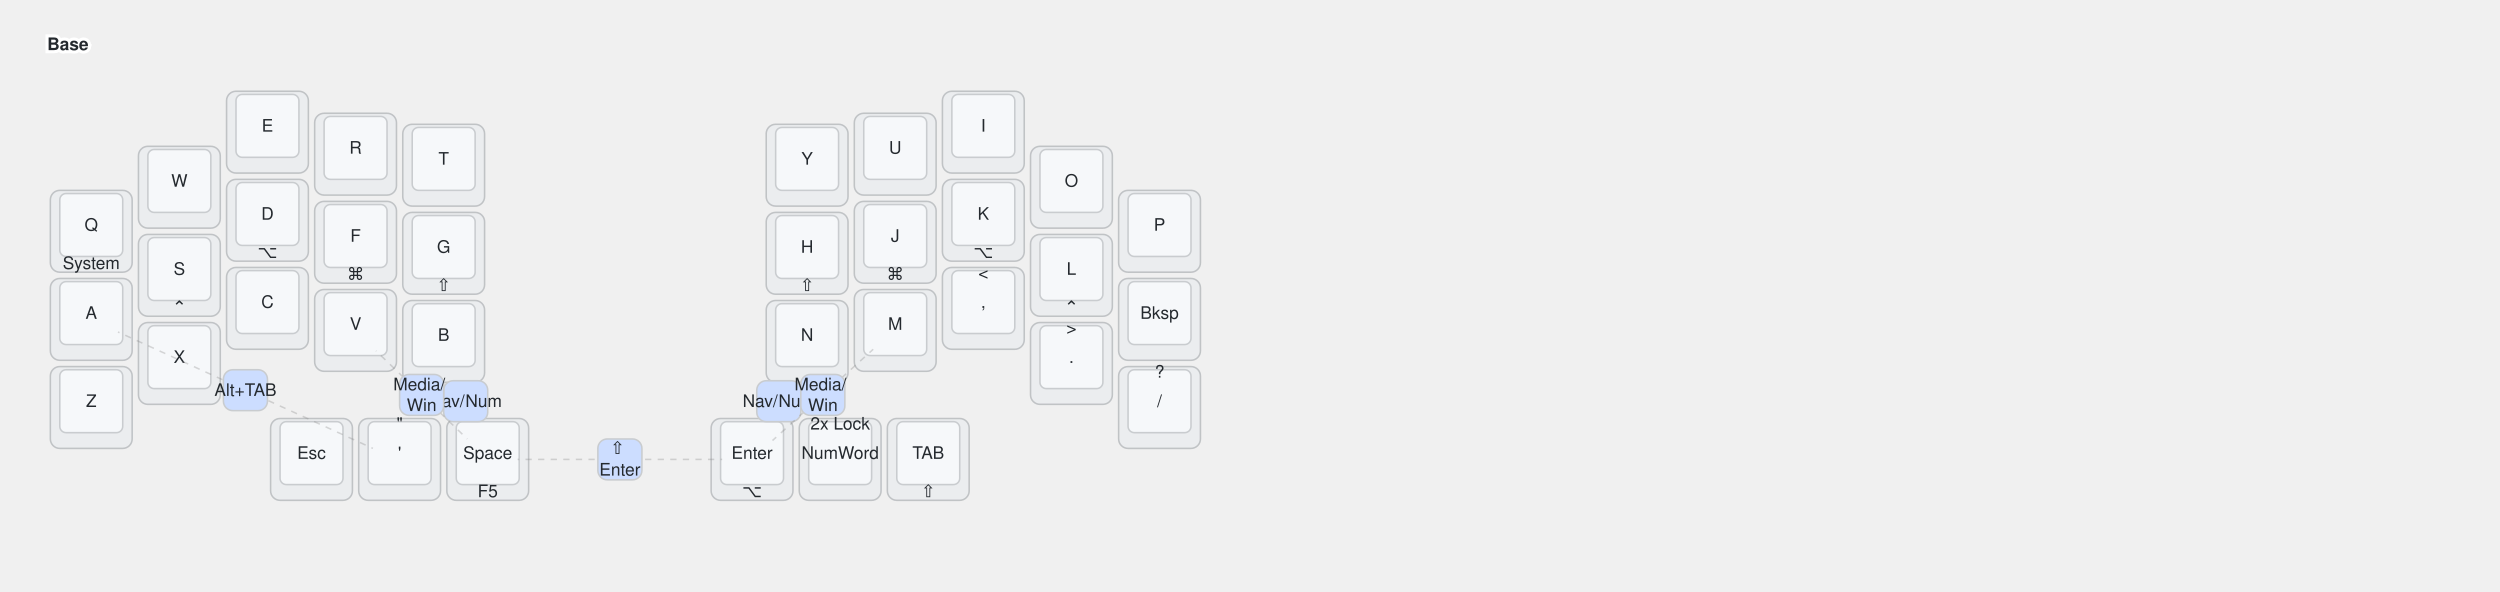
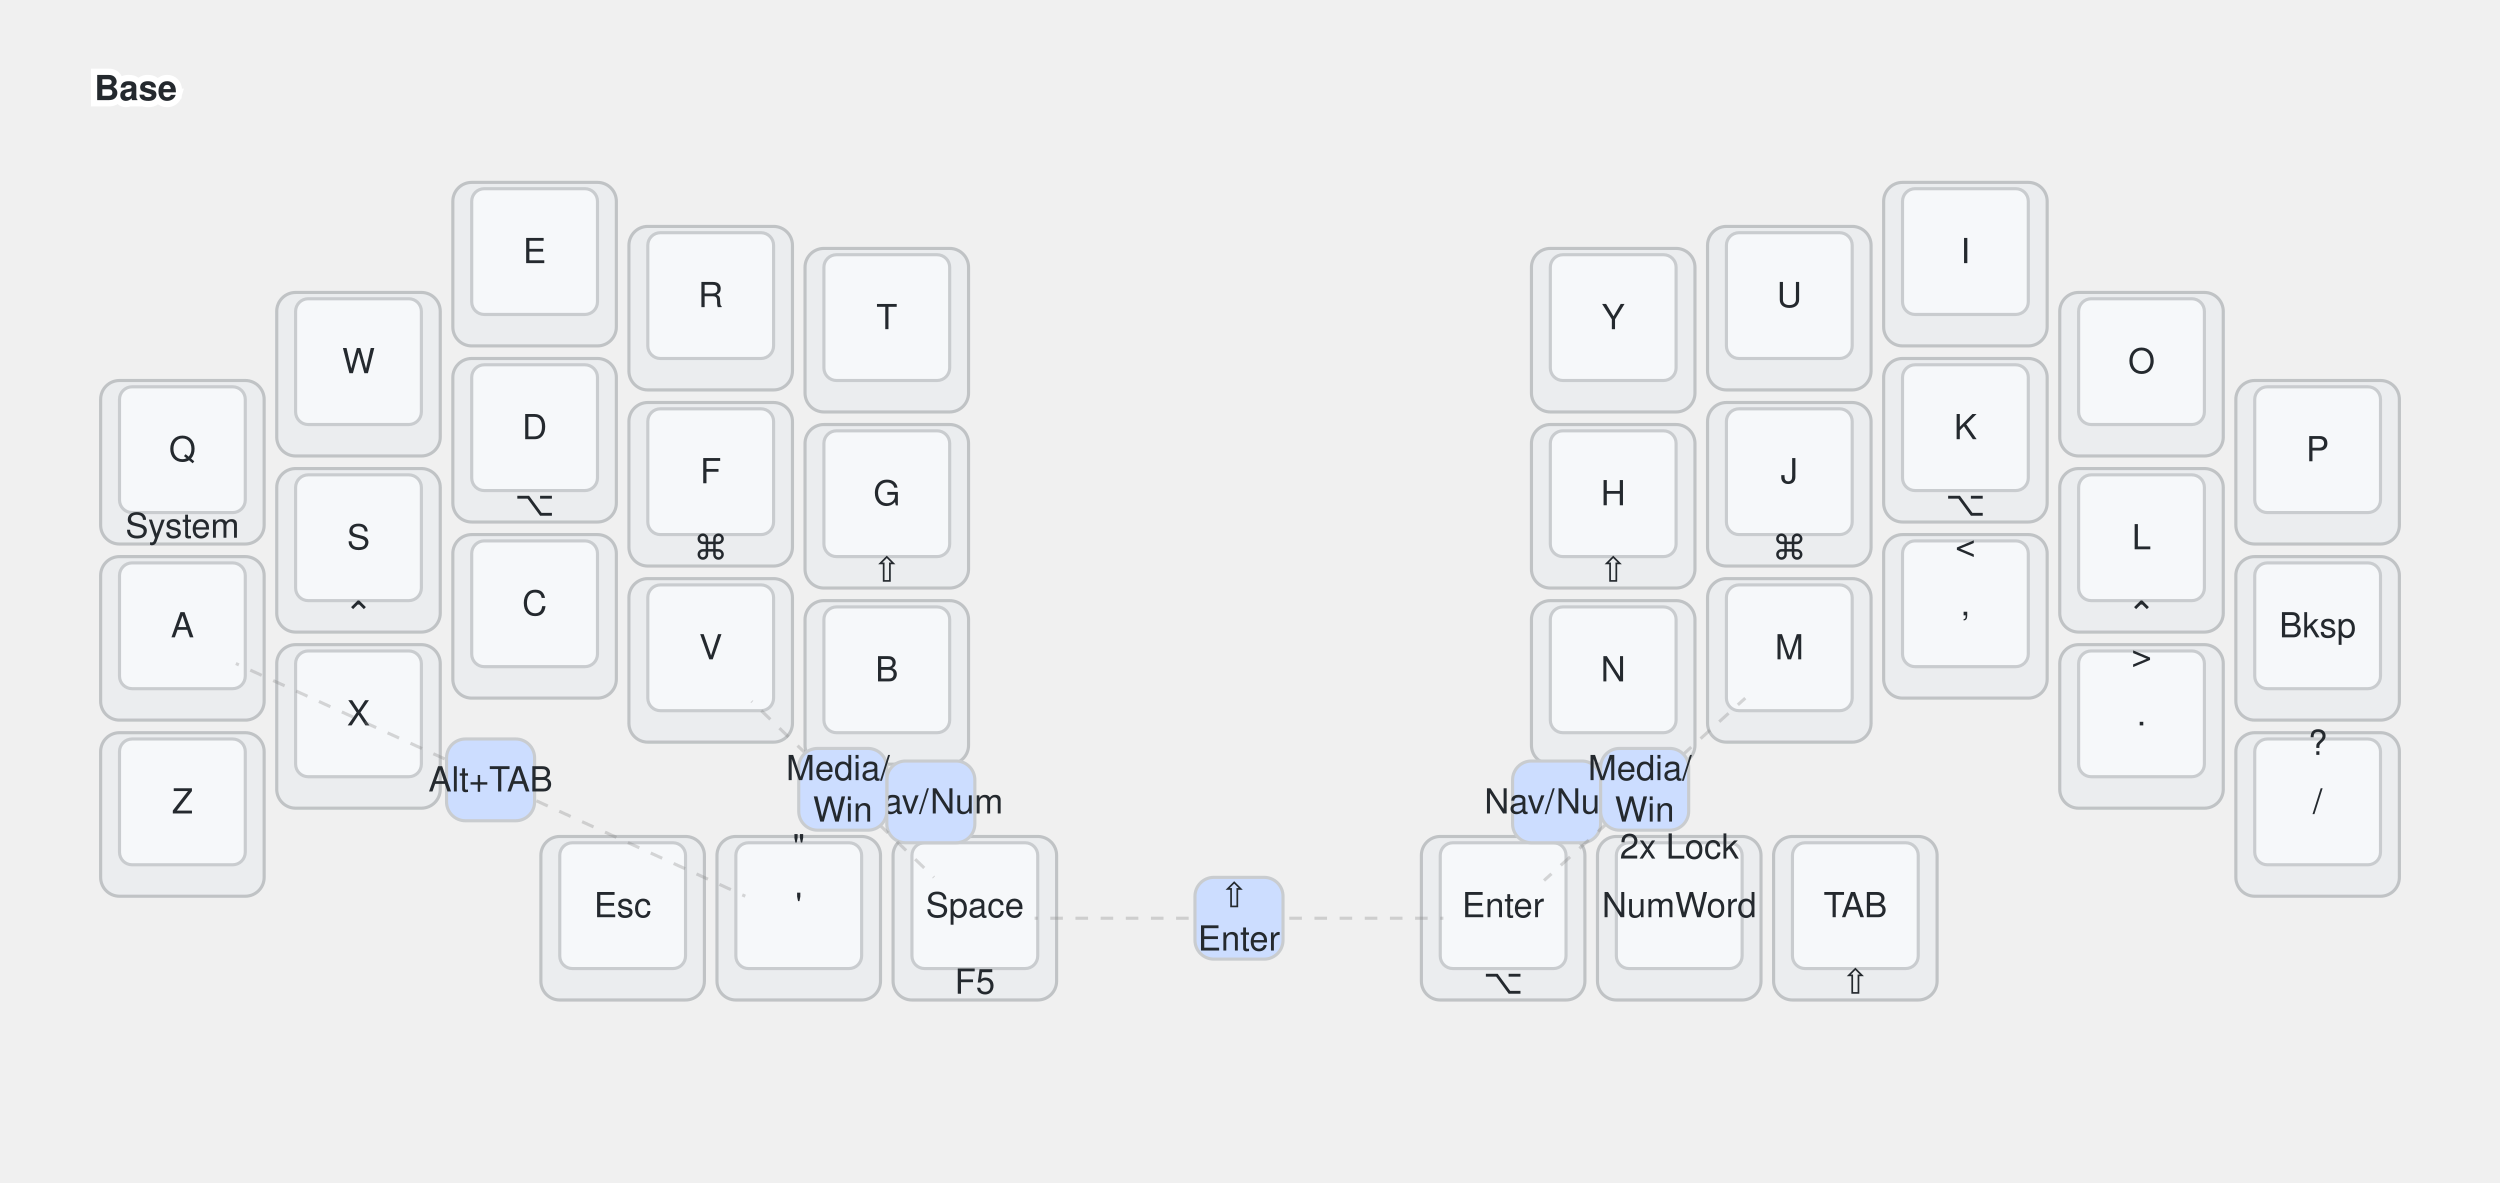
- <svg xmlns="http://www.w3.org/2000/svg" viewBox="0 0 1589 376" class="keymap">
+ <svg xmlns="http://www.w3.org/2000/svg" width="1590" height="752" viewBox="0 0 795 376" class="keymap">
  <style>/* inherit to force styles through use tags */
svg path {
    fill: inherit;
}

/* font and background color specifications */
svg.keymap {
    font-family: SFMono-Regular,Consolas,Liberation Mono,Menlo,monospace;
    font-size: 14px;
    font-kerning: normal;
    text-rendering: optimizeLegibility;
    fill: #24292e;
}

/* default key styling */
rect.key {
    fill: #f6f8fa;
}

rect.key, rect.combo {
    stroke: #c9cccf;
    stroke-width: 1;
}

/* default key side styling, only used is draw_key_sides is set */
rect.side {
    filter: brightness(90%);
}

/* color accent for combo boxes */
rect.combo, rect.combo-separate {
    fill: #cdf;
}

/* color accent for held keys */
rect.held, rect.combo.held {
    fill: #fdd;
}

/* color accent for ghost (optional) keys */
rect.ghost, rect.combo.ghost {
    stroke-dasharray: 4, 4;
    stroke-width: 2;
}

text {
    text-anchor: middle;
    dominant-baseline: middle;
}

/* styling for layer labels */
text.label {
    font-weight: bold;
    text-anchor: start;
    stroke: white;
    stroke-width: 4;
    paint-order: stroke;
}

/* styling for optional footer */
text.footer {
    text-anchor: end;
    dominant-baseline: auto;
    stroke: white;
    stroke-width: 4;
    paint-order: stroke;
}

/* styling for combo tap, and key non-tap label text */
- text.combo, text.hold, text.shifted, text.left, text.right, text.tl, text.tr, text.bl, text.br {
+ text.combo, text.hold, text.shifted, text.left, text.right {
    font-size: 11px;
}

- text.hold, text.bl, text.br {
+ text.hold {
    text-anchor: middle;
    dominant-baseline: auto;
}

- text.shifted, text.tl, text.tr {
+ text.shifted {
    text-anchor: middle;
    dominant-baseline: hanging;
}

- text.left, text.tl, text.bl {
+ text.left {
    text-anchor: start;
}

- text.right, text.tr, text.br {
+ text.right {
    text-anchor: end;
}

text.layer-activator {
    text-decoration: underline;
}

/* styling for hold/shifted label text in combo box */
text.combo.hold, text.combo.shifted, text.combo.left, text.combo.right {
    font-size: 8px;
}

/* lighter symbol for transparent keys */
text.trans {
    fill: #7b7e81;
}

/* styling for combo dendrons */
path.combo {
    stroke-width: 1;
    stroke: gray;
    fill: none;
}

/* Start Tabler Icons Cleanup */
/* cannot use height/width with glyphs */
.icon-tabler &gt; path {
    fill: inherit;
    stroke: inherit;
    stroke-width: 2;
}
/* hide tabler's default box */
.icon-tabler &gt; path[stroke="none"][fill="none"] {
    visibility: hidden;
}
/* End Tabler Icons Cleanup */

@media (prefers-color-scheme: dark) {
svg.keymap { fill: #d1d6db; }
rect.key { fill: #3f4750; }
rect.key, rect.combo { stroke: #60666c; }
rect.combo, rect.combo-separate { fill: #1f3d7a; }
rect.held, rect.combo.held { fill: #854747; }
text.label, text.footer { stroke: black; }
text.trans { fill: #7e8184; }
path.combo { stroke: #7f7f7f; }

}
svg.keymap {
  font-family: Helvetica Neue, Helvetica, Arial, sans-serif;
  font-size: 11px;
}
path.combo {
  stroke-dasharray: 4, 4;
  stroke-opacity: 0.3;
}
.trans.tap, .ghost.tap {
  opacity: 0.4;
}
</style>
  <g transform="translate(30, 0)" class="layer-Base">
    <text x="0" y="28" class="label" id="Base">Base</text>
    <g transform="translate(0, 56)">
      <g transform="translate(28, 91)" class="key keypos-0">
        <rect rx="6" ry="6" x="-26" y="-26" width="52" height="52" class="key side" />
        <rect rx="4" ry="4" x="-20" y="-24" width="40" height="40" class="key" />
        <text x="0" y="-4" class="key tap">Q</text>
        <text x="0" y="24" class="key hold">System</text>
      </g>
      <g transform="translate(84, 63)" class="key keypos-1">
        <rect rx="6" ry="6" x="-26" y="-26" width="52" height="52" class="key side" />
        <rect rx="4" ry="4" x="-20" y="-24" width="40" height="40" class="key" />
        <text x="0" y="-4" class="key tap">W</text>
      </g>
      <g transform="translate(140, 28)" class="key keypos-2">
        <rect rx="6" ry="6" x="-26" y="-26" width="52" height="52" class="key side" />
        <rect rx="4" ry="4" x="-20" y="-24" width="40" height="40" class="key" />
        <text x="0" y="-4" class="key tap">E</text>
      </g>
      <g transform="translate(196, 42)" class="key keypos-3">
        <rect rx="6" ry="6" x="-26" y="-26" width="52" height="52" class="key side" />
        <rect rx="4" ry="4" x="-20" y="-24" width="40" height="40" class="key" />
        <text x="0" y="-4" class="key tap">R</text>
      </g>
      <g transform="translate(252, 49)" class="key keypos-4">
        <rect rx="6" ry="6" x="-26" y="-26" width="52" height="52" class="key side" />
        <rect rx="4" ry="4" x="-20" y="-24" width="40" height="40" class="key" />
        <text x="0" y="-4" class="key tap">T</text>
      </g>
      <g transform="translate(483, 49)" class="key keypos-5">
        <rect rx="6" ry="6" x="-26" y="-26" width="52" height="52" class="key side" />
        <rect rx="4" ry="4" x="-20" y="-24" width="40" height="40" class="key" />
        <text x="0" y="-4" class="key tap">Y</text>
      </g>
      <g transform="translate(539, 42)" class="key keypos-6">
        <rect rx="6" ry="6" x="-26" y="-26" width="52" height="52" class="key side" />
        <rect rx="4" ry="4" x="-20" y="-24" width="40" height="40" class="key" />
        <text x="0" y="-4" class="key tap">U</text>
      </g>
      <g transform="translate(595, 28)" class="key keypos-7">
        <rect rx="6" ry="6" x="-26" y="-26" width="52" height="52" class="key side" />
        <rect rx="4" ry="4" x="-20" y="-24" width="40" height="40" class="key" />
        <text x="0" y="-4" class="key tap">I</text>
      </g>
      <g transform="translate(651, 63)" class="key keypos-8">
        <rect rx="6" ry="6" x="-26" y="-26" width="52" height="52" class="key side" />
        <rect rx="4" ry="4" x="-20" y="-24" width="40" height="40" class="key" />
        <text x="0" y="-4" class="key tap">O</text>
      </g>
      <g transform="translate(707, 91)" class="key keypos-9">
        <rect rx="6" ry="6" x="-26" y="-26" width="52" height="52" class="key side" />
        <rect rx="4" ry="4" x="-20" y="-24" width="40" height="40" class="key" />
        <text x="0" y="-4" class="key tap">P</text>
      </g>
      <g transform="translate(28, 147)" class="key keypos-10">
        <rect rx="6" ry="6" x="-26" y="-26" width="52" height="52" class="key side" />
        <rect rx="4" ry="4" x="-20" y="-24" width="40" height="40" class="key" />
        <text x="0" y="-4" class="key tap">A</text>
      </g>
      <g transform="translate(84, 119)" class="key keypos-11">
        <rect rx="6" ry="6" x="-26" y="-26" width="52" height="52" class="key side" />
        <rect rx="4" ry="4" x="-20" y="-24" width="40" height="40" class="key" />
        <text x="0" y="-4" class="key tap">S</text>
        <text x="0" y="24" class="key hold">⌃</text>
      </g>
      <g transform="translate(140, 84)" class="key keypos-12">
        <rect rx="6" ry="6" x="-26" y="-26" width="52" height="52" class="key side" />
        <rect rx="4" ry="4" x="-20" y="-24" width="40" height="40" class="key" />
        <text x="0" y="-4" class="key tap">D</text>
        <text x="0" y="24" class="key hold">⌥</text>
      </g>
      <g transform="translate(196, 98)" class="key keypos-13">
        <rect rx="6" ry="6" x="-26" y="-26" width="52" height="52" class="key side" />
        <rect rx="4" ry="4" x="-20" y="-24" width="40" height="40" class="key" />
        <text x="0" y="-4" class="key tap">F</text>
        <text x="0" y="24" class="key hold">⌘</text>
      </g>
      <g transform="translate(252, 105)" class="key keypos-14">
        <rect rx="6" ry="6" x="-26" y="-26" width="52" height="52" class="key side" />
        <rect rx="4" ry="4" x="-20" y="-24" width="40" height="40" class="key" />
        <text x="0" y="-4" class="key tap">G</text>
        <text x="0" y="24" class="key hold">⇧</text>
      </g>
      <g transform="translate(483, 105)" class="key keypos-15">
        <rect rx="6" ry="6" x="-26" y="-26" width="52" height="52" class="key side" />
        <rect rx="4" ry="4" x="-20" y="-24" width="40" height="40" class="key" />
        <text x="0" y="-4" class="key tap">H</text>
        <text x="0" y="24" class="key hold">⇧</text>
      </g>
      <g transform="translate(539, 98)" class="key keypos-16">
        <rect rx="6" ry="6" x="-26" y="-26" width="52" height="52" class="key side" />
        <rect rx="4" ry="4" x="-20" y="-24" width="40" height="40" class="key" />
        <text x="0" y="-4" class="key tap">J</text>
        <text x="0" y="24" class="key hold">⌘</text>
      </g>
      <g transform="translate(595, 84)" class="key keypos-17">
        <rect rx="6" ry="6" x="-26" y="-26" width="52" height="52" class="key side" />
        <rect rx="4" ry="4" x="-20" y="-24" width="40" height="40" class="key" />
        <text x="0" y="-4" class="key tap">K</text>
        <text x="0" y="24" class="key hold">⌥</text>
      </g>
      <g transform="translate(651, 119)" class="key keypos-18">
        <rect rx="6" ry="6" x="-26" y="-26" width="52" height="52" class="key side" />
        <rect rx="4" ry="4" x="-20" y="-24" width="40" height="40" class="key" />
        <text x="0" y="-4" class="key tap">L</text>
        <text x="0" y="24" class="key hold">⌃</text>
      </g>
      <g transform="translate(707, 147)" class="key keypos-19">
        <rect rx="6" ry="6" x="-26" y="-26" width="52" height="52" class="key side" />
        <rect rx="4" ry="4" x="-20" y="-24" width="40" height="40" class="key" />
        <text x="0" y="-4" class="key tap">Bksp</text>
      </g>
      <g transform="translate(28, 203)" class="key keypos-20">
        <rect rx="6" ry="6" x="-26" y="-26" width="52" height="52" class="key side" />
        <rect rx="4" ry="4" x="-20" y="-24" width="40" height="40" class="key" />
        <text x="0" y="-4" class="key tap">Z</text>
      </g>
      <g transform="translate(84, 175)" class="key keypos-21">
        <rect rx="6" ry="6" x="-26" y="-26" width="52" height="52" class="key side" />
        <rect rx="4" ry="4" x="-20" y="-24" width="40" height="40" class="key" />
        <text x="0" y="-4" class="key tap">X</text>
      </g>
      <g transform="translate(140, 140)" class="key keypos-22">
        <rect rx="6" ry="6" x="-26" y="-26" width="52" height="52" class="key side" />
        <rect rx="4" ry="4" x="-20" y="-24" width="40" height="40" class="key" />
        <text x="0" y="-4" class="key tap">C</text>
      </g>
      <g transform="translate(196, 154)" class="key keypos-23">
        <rect rx="6" ry="6" x="-26" y="-26" width="52" height="52" class="key side" />
        <rect rx="4" ry="4" x="-20" y="-24" width="40" height="40" class="key" />
        <text x="0" y="-4" class="key tap">V</text>
      </g>
      <g transform="translate(252, 161)" class="key keypos-24">
        <rect rx="6" ry="6" x="-26" y="-26" width="52" height="52" class="key side" />
        <rect rx="4" ry="4" x="-20" y="-24" width="40" height="40" class="key" />
        <text x="0" y="-4" class="key tap">B</text>
      </g>
      <g transform="translate(483, 161)" class="key keypos-25">
        <rect rx="6" ry="6" x="-26" y="-26" width="52" height="52" class="key side" />
        <rect rx="4" ry="4" x="-20" y="-24" width="40" height="40" class="key" />
        <text x="0" y="-4" class="key tap">N</text>
      </g>
      <g transform="translate(539, 154)" class="key keypos-26">
        <rect rx="6" ry="6" x="-26" y="-26" width="52" height="52" class="key side" />
        <rect rx="4" ry="4" x="-20" y="-24" width="40" height="40" class="key" />
        <text x="0" y="-4" class="key tap">M</text>
      </g>
      <g transform="translate(595, 140)" class="key keypos-27">
        <rect rx="6" ry="6" x="-26" y="-26" width="52" height="52" class="key side" />
        <rect rx="4" ry="4" x="-20" y="-24" width="40" height="40" class="key" />
        <text x="0" y="-4" class="key tap">,</text>
        <text x="0" y="-24" class="key shifted">&lt;</text>
      </g>
      <g transform="translate(651, 175)" class="key keypos-28">
        <rect rx="6" ry="6" x="-26" y="-26" width="52" height="52" class="key side" />
        <rect rx="4" ry="4" x="-20" y="-24" width="40" height="40" class="key" />
        <text x="0" y="-4" class="key tap">.</text>
        <text x="0" y="-24" class="key shifted">&gt;</text>
      </g>
      <g transform="translate(707, 203)" class="key keypos-29">
        <rect rx="6" ry="6" x="-26" y="-26" width="52" height="52" class="key side" />
        <rect rx="4" ry="4" x="-20" y="-24" width="40" height="40" class="key" />
        <text x="0" y="-4" class="key tap">/</text>
        <text x="0" y="-24" class="key shifted">?</text>
      </g>
      <g transform="translate(168, 236)" class="key keypos-30">
        <rect rx="6" ry="6" x="-26" y="-26" width="52" height="52" class="key side" />
        <rect rx="4" ry="4" x="-20" y="-24" width="40" height="40" class="key" />
        <text x="0" y="-4" class="key tap">Esc</text>
      </g>
      <g transform="translate(224, 236)" class="key keypos-31">
        <rect rx="6" ry="6" x="-26" y="-26" width="52" height="52" class="key side" />
        <rect rx="4" ry="4" x="-20" y="-24" width="40" height="40" class="key" />
        <text x="0" y="-4" class="key tap">'</text>
        <text x="0" y="-24" class="key shifted">"</text>
      </g>
      <g transform="translate(280, 236)" class="key keypos-32">
        <rect rx="6" ry="6" x="-26" y="-26" width="52" height="52" class="key side" />
        <rect rx="4" ry="4" x="-20" y="-24" width="40" height="40" class="key" />
        <text x="0" y="-4" class="key tap">Space</text>
        <text x="0" y="24" class="key hold">F5</text>
      </g>
      <g transform="translate(448, 236)" class="key keypos-33">
        <rect rx="6" ry="6" x="-26" y="-26" width="52" height="52" class="key side" />
        <rect rx="4" ry="4" x="-20" y="-24" width="40" height="40" class="key" />
        <text x="0" y="-4" class="key tap">Enter</text>
        <text x="0" y="24" class="key hold">⌥</text>
      </g>
      <g transform="translate(504, 236)" class="key keypos-34">
        <rect rx="6" ry="6" x="-26" y="-26" width="52" height="52" class="key side" />
        <rect rx="4" ry="4" x="-20" y="-24" width="40" height="40" class="key" />
        <text x="0" y="-4" class="key tap">NumWord</text>
        <text x="0" y="-24" class="key shifted">2x Lock</text>
      </g>
      <g transform="translate(560, 236)" class="key keypos-35">
        <rect rx="6" ry="6" x="-26" y="-26" width="52" height="52" class="key side" />
        <rect rx="4" ry="4" x="-20" y="-24" width="40" height="40" class="key" />
        <text x="0" y="-4" class="key tap">TAB</text>
        <text x="0" y="24" class="key hold">⇧</text>
      </g>
      <g class="combo combopos-0">
        <rect rx="6" ry="6" x="252" y="186" width="28" height="26" class="combo" />
        <text x="266" y="199" class="combo tap">Nav/Num</text>
      </g>
      <g class="combo combopos-1">
        <path d="M238,195 l-29,-28" class="combo" />
        <path d="M238,195 l29,28" class="combo" />
        <rect rx="6" ry="6" x="224" y="182" width="28" height="26" class="combo" />
        <text x="238" y="195" class="combo tap">
          <tspan x="238" dy="-0.6em">Media/</tspan>
          <tspan x="238" dy="1.2em">Win</tspan>
        </text>
      </g>
      <g class="combo combopos-2">
        <rect rx="6" ry="6" x="451" y="186" width="28" height="26" class="combo" />
        <text x="465" y="199" class="combo tap">Nav/Num</text>
      </g>
      <g class="combo combopos-3">
        <path d="M493,195 l32,-29" class="combo" />
        <path d="M493,195 l-32,29" class="combo" />
        <rect rx="6" ry="6" x="479" y="182" width="28" height="26" class="combo" />
        <text x="493" y="195" class="combo tap">
          <tspan x="493" dy="-0.6em">Media/</tspan>
          <tspan x="493" dy="1.2em">Win</tspan>
        </text>
      </g>
      <g class="combo combopos-4">
        <path d="M364,236 l-65,0" class="combo" />
        <path d="M364,236 l65,0" class="combo" />
        <rect rx="6" ry="6" x="350" y="223" width="28" height="26" class="combo" />
        <text x="364" y="236" class="combo tap">
          <tspan x="364" dy="-0.6em">⇧</tspan>
          <tspan x="364" dy="1.2em">Enter</tspan>
        </text>
      </g>
      <g class="combo combopos-5">
        <path d="M126,192 l81,37" class="combo" />
        <path d="M126,192 l-81,-37" class="combo" />
        <rect rx="6" ry="6" x="112" y="179" width="28" height="26" class="combo" />
        <text x="126" y="192" class="combo tap">Alt+TAB</text>
      </g>
    </g>
  </g>
</svg>
